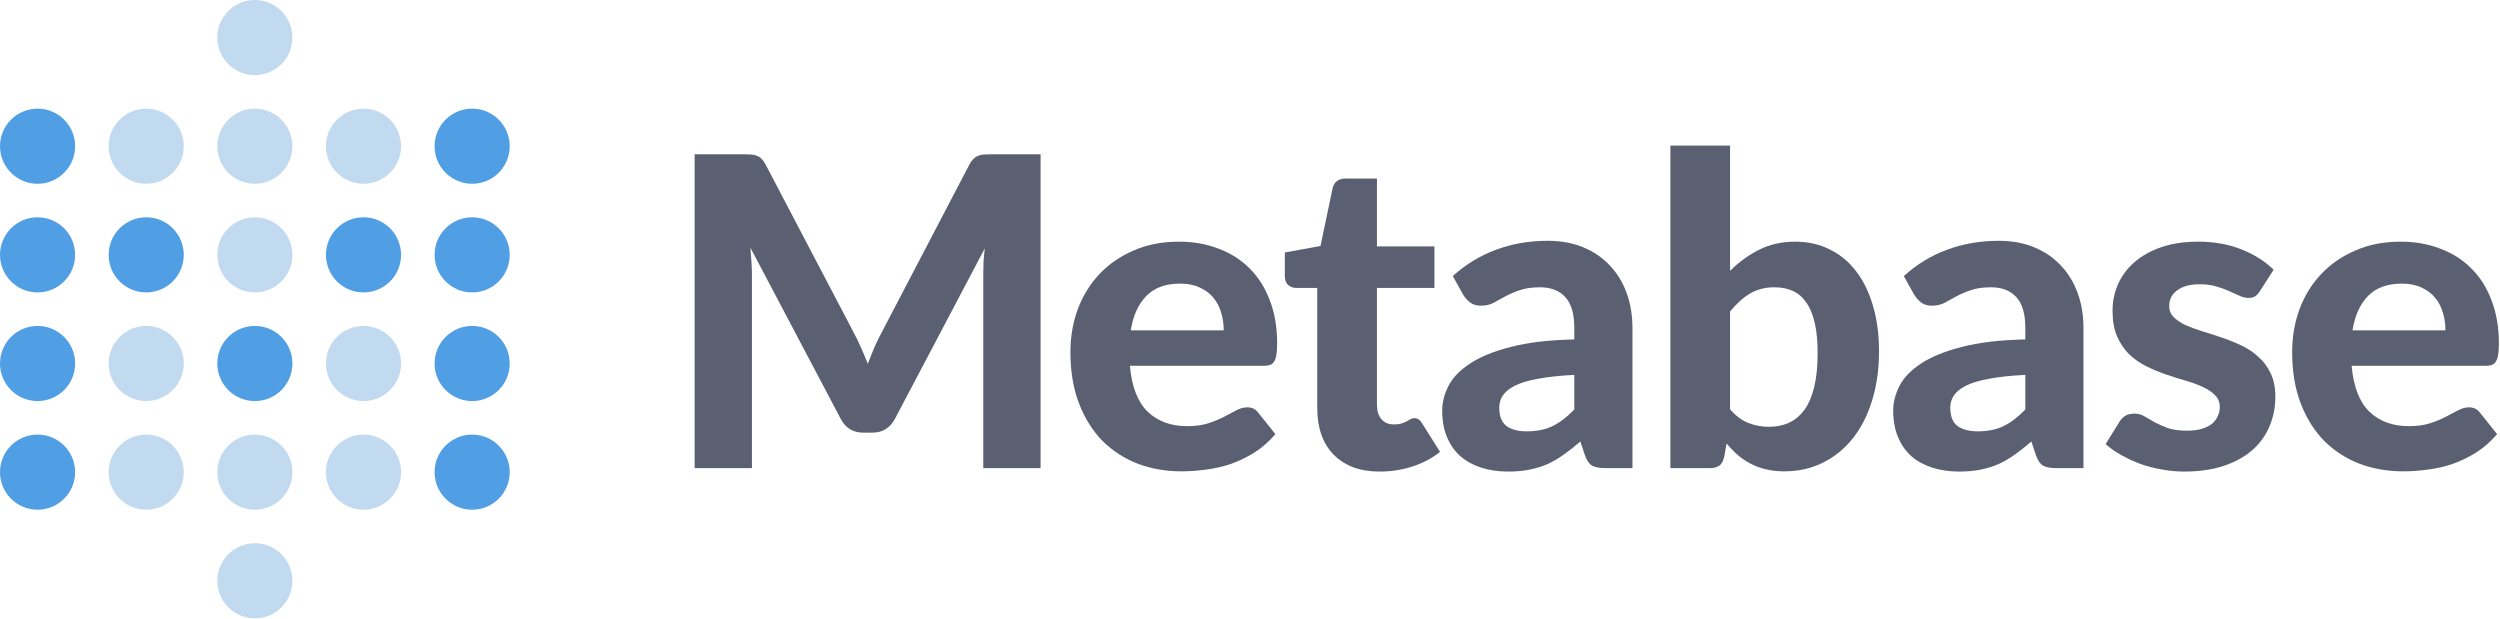
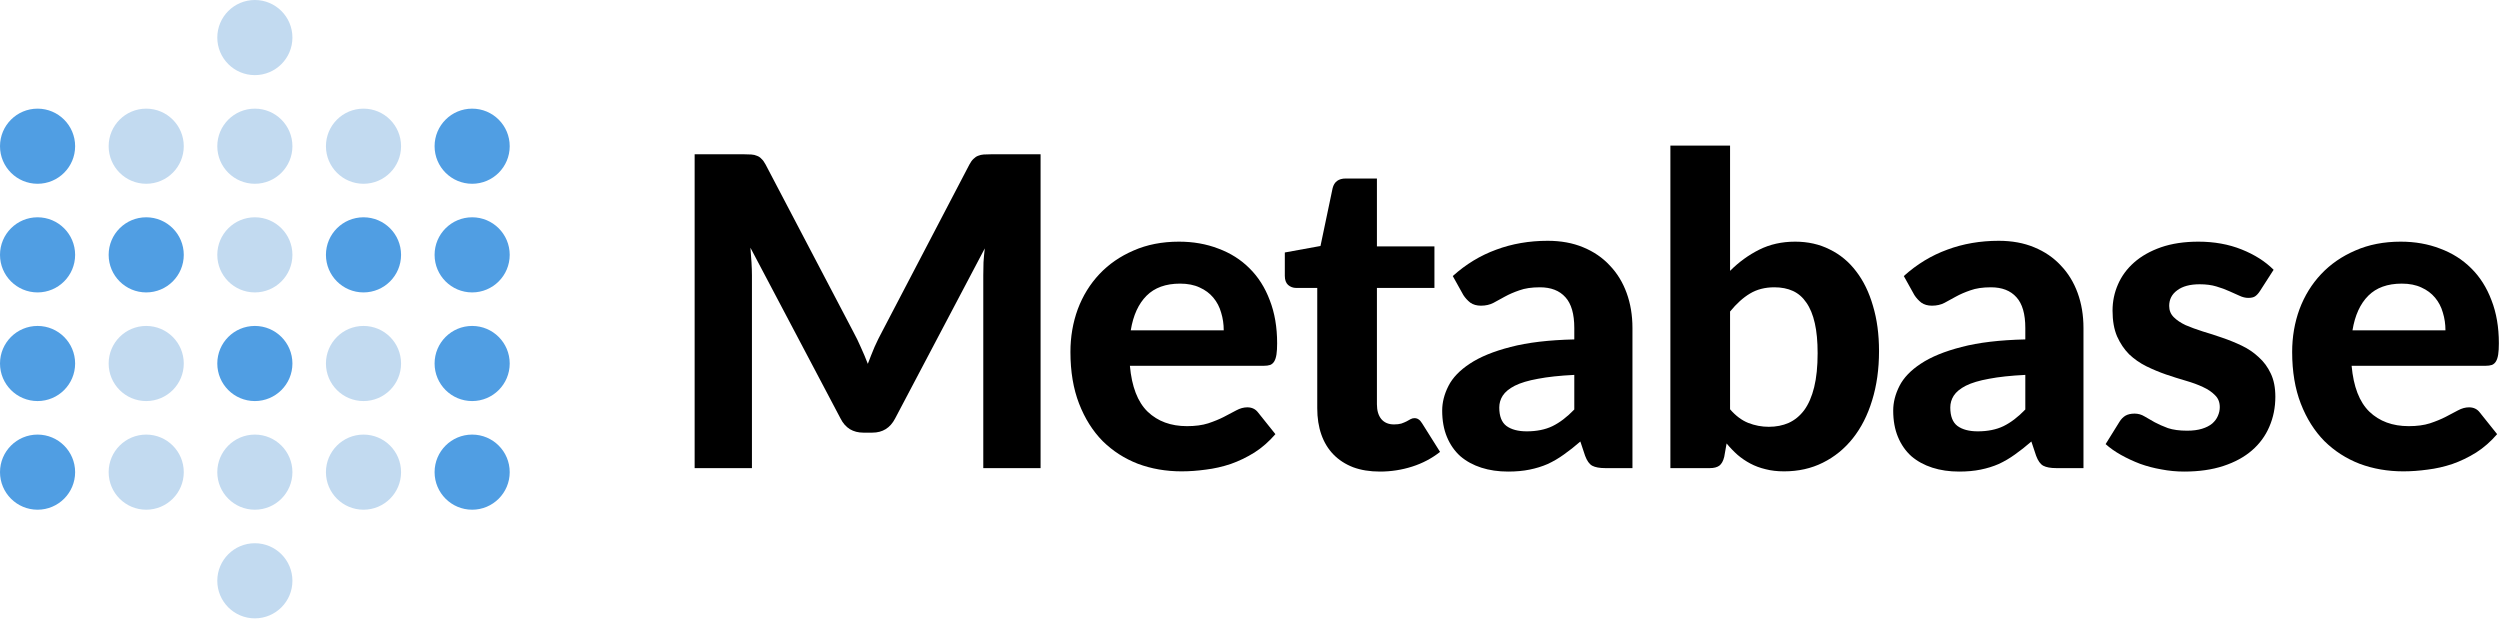
<svg xmlns="http://www.w3.org/2000/svg" width="1035" height="256" viewBox="0 0 1035 256" fill="none">
-   <path d="M430.799 63.873V193.797H407.079V114.016C407.079 112.345 407.109 110.554 407.168 108.644C407.288 106.734 407.467 104.793 407.705 102.824L370.558 173.292C368.529 177.172 365.396 179.113 361.16 179.113H357.4C355.311 179.113 353.462 178.635 351.85 177.68C350.239 176.665 348.956 175.203 348.001 173.292L310.675 102.555C310.854 104.644 311.003 106.674 311.123 108.644C311.242 110.554 311.302 112.345 311.302 114.016V193.797H287.581V63.873H307.99C309.124 63.873 310.138 63.903 311.033 63.963C311.928 64.022 312.704 64.201 313.361 64.5C314.077 64.739 314.703 65.157 315.24 65.754C315.837 66.291 316.404 67.067 316.941 68.082L353.283 137.386C354.416 139.476 355.461 141.625 356.415 143.833C357.43 146.042 358.385 148.31 359.28 150.638C360.175 148.251 361.1 145.923 362.055 143.654C363.069 141.386 364.143 139.207 365.277 137.118L401.35 68.082C401.887 67.067 402.454 66.291 403.051 65.754C403.647 65.157 404.274 64.739 404.93 64.5C405.647 64.201 406.422 64.022 407.258 63.963C408.153 63.903 409.197 63.873 410.391 63.873H430.799Z" fill="#5A6072" />
-   <path d="M506.624 136.76C506.624 134.193 506.266 131.745 505.549 129.417C504.893 127.089 503.819 125.03 502.327 123.239C500.835 121.448 498.955 120.045 496.688 119.031C494.42 117.956 491.705 117.419 488.542 117.419C482.635 117.419 478.01 119.09 474.668 122.433C471.326 125.776 469.148 130.551 468.134 136.76H506.624ZM467.776 151.444C468.551 160.1 470.998 166.428 475.116 170.427C479.293 174.427 484.723 176.426 491.407 176.426C494.808 176.426 497.732 176.038 500.179 175.262C502.685 174.427 504.863 173.531 506.713 172.576C508.623 171.561 510.323 170.666 511.815 169.89C513.367 169.054 514.888 168.636 516.38 168.636C518.29 168.636 519.782 169.353 520.856 170.785L528.017 179.739C525.391 182.784 522.497 185.321 519.334 187.35C516.171 189.32 512.889 190.902 509.488 192.096C506.087 193.23 502.655 194.006 499.194 194.424C495.733 194.902 492.391 195.14 489.169 195.14C482.724 195.14 476.697 194.096 471.088 192.006C465.538 189.857 460.675 186.724 456.497 182.605C452.38 178.426 449.128 173.263 446.741 167.114C444.354 160.966 443.16 153.832 443.16 145.714C443.16 139.446 444.175 133.536 446.204 127.985C448.292 122.433 451.276 117.598 455.155 113.479C459.033 109.36 463.748 106.107 469.297 103.719C474.847 101.272 481.113 100.048 488.095 100.048C494.003 100.048 499.433 101.003 504.386 102.913C509.398 104.764 513.695 107.48 517.275 111.061C520.916 114.643 523.72 119.06 525.689 124.313C527.718 129.507 528.733 135.446 528.733 142.132C528.733 143.983 528.643 145.505 528.464 146.699C528.285 147.893 527.987 148.848 527.569 149.564C527.151 150.28 526.585 150.788 525.868 151.086C525.152 151.325 524.227 151.444 523.094 151.444H467.776Z" fill="#5A6072" />
-   <path d="M571.3 195.23C567.122 195.23 563.423 194.633 560.2 193.439C556.978 192.186 554.263 190.425 552.055 188.156C549.847 185.888 548.176 183.142 547.042 179.918C545.908 176.695 545.341 173.054 545.341 168.994V119.21H536.659C535.346 119.21 534.212 118.792 533.257 117.956C532.362 117.12 531.915 115.867 531.915 114.195V104.525L546.684 101.839L551.697 77.931C552.353 75.245 554.173 73.902 557.157 73.902H570.046V102.018H593.856V119.21H570.046V167.383C570.046 169.949 570.643 171.979 571.837 173.471C573.09 174.964 574.85 175.71 577.118 175.71C578.311 175.71 579.326 175.591 580.161 175.352C580.997 175.053 581.713 174.755 582.31 174.456C582.906 174.098 583.443 173.8 583.921 173.561C584.458 173.263 584.995 173.113 585.532 173.113C586.248 173.113 586.845 173.292 587.322 173.651C587.8 173.949 588.277 174.486 588.754 175.262L596.184 187.082C592.782 189.768 588.933 191.798 584.637 193.17C580.34 194.543 575.895 195.23 571.3 195.23Z" fill="#5A6072" />
-   <path d="M651.758 155.205C645.731 155.504 640.718 156.041 636.72 156.817C632.722 157.533 629.529 158.488 627.142 159.682C624.815 160.876 623.144 162.249 622.129 163.801C621.175 165.293 620.697 166.935 620.697 168.726C620.697 172.307 621.682 174.844 623.651 176.337C625.68 177.829 628.485 178.575 632.065 178.575C636.183 178.575 639.733 177.859 642.717 176.426C645.76 174.934 648.774 172.636 651.758 169.532V155.205ZM601.452 114.285C606.883 109.39 612.88 105.749 619.444 103.361C626.008 100.913 633.109 99.69 640.748 99.69C646.238 99.69 651.131 100.585 655.428 102.376C659.784 104.167 663.454 106.674 666.437 109.897C669.481 113.061 671.808 116.852 673.419 121.269C675.031 125.686 675.836 130.522 675.836 135.775V193.797H664.558C662.23 193.797 660.44 193.469 659.187 192.812C657.994 192.156 657.009 190.783 656.233 188.693L654.264 182.784C651.937 184.813 649.669 186.604 647.461 188.156C645.313 189.708 643.075 191.021 640.748 192.096C638.42 193.111 635.914 193.887 633.229 194.424C630.603 194.961 627.649 195.23 624.367 195.23C620.309 195.23 616.61 194.693 613.268 193.618C609.926 192.544 607.032 190.962 604.585 188.873C602.198 186.724 600.348 184.067 599.036 180.903C597.723 177.74 597.066 174.098 597.066 169.979C597.066 166.577 597.932 163.174 599.662 159.772C601.393 156.369 604.347 153.295 608.524 150.549C612.761 147.743 618.37 145.445 625.352 143.654C632.393 141.804 641.195 140.759 651.758 140.52V135.775C651.758 129.984 650.534 125.746 648.088 123.06C645.641 120.314 642.12 118.941 637.525 118.941C634.124 118.941 631.289 119.359 629.022 120.195C626.754 120.971 624.755 121.836 623.025 122.791C621.354 123.687 619.772 124.552 618.28 125.388C616.789 126.164 615.058 126.552 613.089 126.552C611.358 126.552 609.896 126.134 608.703 125.298C607.569 124.403 606.614 123.358 605.838 122.164L601.452 114.285Z" fill="#5A6072" />
-   <path d="M716.245 169.442C718.572 172.128 721.078 174.009 723.764 175.083C726.509 176.158 729.343 176.695 732.267 176.695C735.311 176.695 738.056 176.158 740.502 175.083C743.009 173.949 745.157 172.188 746.947 169.8C748.737 167.353 750.11 164.189 751.065 160.309C752.02 156.429 752.497 151.743 752.497 146.251C752.497 141.356 752.109 137.207 751.333 133.805C750.557 130.343 749.394 127.507 747.842 125.298C746.35 123.09 744.501 121.478 742.293 120.463C740.085 119.448 737.519 118.941 734.595 118.941C730.716 118.941 727.344 119.807 724.48 121.538C721.675 123.209 718.93 125.686 716.245 128.97V169.442ZM716.245 112.136C719.885 108.495 723.913 105.57 728.329 103.361C732.745 101.152 737.698 100.048 743.188 100.048C748.499 100.048 753.273 101.122 757.51 103.271C761.806 105.361 765.446 108.375 768.43 112.315C771.473 116.255 773.801 121.03 775.412 126.641C777.083 132.193 777.918 138.431 777.918 145.356C777.918 152.817 776.963 159.622 775.054 165.771C773.204 171.86 770.548 177.083 767.087 181.441C763.626 185.798 759.479 189.171 754.645 191.559C749.871 193.946 744.53 195.14 738.623 195.14C735.758 195.14 733.192 194.842 730.925 194.245C728.657 193.708 726.568 192.932 724.659 191.917C722.749 190.902 720.989 189.708 719.378 188.335C717.767 186.903 716.245 185.321 714.813 183.59L713.828 189.141C713.41 190.872 712.724 192.096 711.769 192.812C710.815 193.469 709.532 193.797 707.92 193.797H691.54V60.292H716.245V112.136Z" fill="#5A6072" />
-   <path d="M838.479 155.205C832.452 155.504 827.44 156.041 823.442 156.817C819.443 157.533 816.251 158.488 813.864 159.682C811.537 160.876 809.866 162.249 808.851 163.801C807.896 165.293 807.419 166.935 807.419 168.726C807.419 172.307 808.404 174.844 810.373 176.337C812.402 177.829 815.207 178.575 818.787 178.575C822.904 178.575 826.455 177.859 829.439 176.426C832.482 174.934 835.496 172.636 838.479 169.532V155.205ZM788.174 114.285C793.604 109.39 799.602 105.749 806.166 103.361C812.73 100.913 819.831 99.69 827.47 99.69C832.96 99.69 837.853 100.585 842.149 102.376C846.506 104.167 850.176 106.674 853.159 109.897C856.203 113.061 858.53 116.852 860.141 121.269C861.752 125.686 862.558 130.522 862.558 135.775V193.797H851.279C848.952 193.797 847.162 193.469 845.909 192.812C844.715 192.156 843.731 190.783 842.955 188.693L840.986 182.784C838.658 184.813 836.391 186.604 834.183 188.156C832.035 189.708 829.797 191.021 827.47 192.096C825.142 193.111 822.636 193.887 819.951 194.424C817.325 194.961 814.371 195.23 811.089 195.23C807.031 195.23 803.331 194.693 799.99 193.618C796.648 192.544 793.754 190.962 791.307 188.873C788.92 186.724 787.07 184.067 785.757 180.903C784.444 177.74 783.788 174.098 783.788 169.979C783.788 166.577 784.653 163.174 786.384 159.772C788.114 156.369 791.068 153.295 795.245 150.549C799.482 147.743 805.092 145.445 812.074 143.654C819.115 141.804 827.917 140.759 838.479 140.52V135.775C838.479 129.984 837.256 125.746 834.809 123.06C832.363 120.314 828.842 118.941 824.247 118.941C820.846 118.941 818.011 119.359 815.744 120.195C813.476 120.971 811.477 121.836 809.746 122.791C808.075 123.687 806.494 124.552 805.002 125.388C803.51 126.164 801.78 126.552 799.811 126.552C798.08 126.552 796.618 126.134 795.424 125.298C794.291 124.403 793.336 123.358 792.56 122.164L788.174 114.285Z" fill="#5A6072" />
-   <path d="M935.638 120.463C934.982 121.478 934.296 122.224 933.579 122.702C932.923 123.12 931.998 123.328 930.805 123.328C929.611 123.328 928.388 123.03 927.135 122.433C925.882 121.836 924.479 121.209 922.928 120.553C921.376 119.836 919.586 119.18 917.557 118.583C915.588 117.986 913.29 117.687 910.665 117.687C906.666 117.687 903.563 118.523 901.355 120.195C899.147 121.806 898.044 123.955 898.044 126.641C898.044 128.492 898.67 130.044 899.923 131.298C901.176 132.551 902.817 133.656 904.846 134.611C906.935 135.506 909.292 136.372 911.918 137.207C914.543 137.983 917.229 138.849 919.974 139.804C922.778 140.759 925.494 141.863 928.119 143.117C930.745 144.371 933.072 145.953 935.101 147.863C937.19 149.713 938.861 151.982 940.114 154.668C941.367 157.294 941.994 160.488 941.994 164.249C941.994 168.726 941.158 172.875 939.487 176.695C937.876 180.456 935.489 183.709 932.326 186.455C929.164 189.201 925.225 191.35 920.511 192.902C915.797 194.454 910.366 195.23 904.22 195.23C901.057 195.23 897.924 194.931 894.821 194.334C891.718 193.797 888.764 193.021 885.96 192.006C883.155 190.932 880.529 189.708 878.083 188.335C875.636 186.962 873.517 185.47 871.727 183.858L877.456 174.635C878.112 173.561 878.918 172.725 879.873 172.128C880.887 171.531 882.17 171.233 883.722 171.233C885.214 171.233 886.586 171.621 887.839 172.397C889.092 173.113 890.495 173.919 892.046 174.815C893.598 175.65 895.418 176.456 897.506 177.232C899.655 177.949 902.31 178.307 905.473 178.307C907.86 178.307 909.919 178.038 911.649 177.501C913.38 176.964 914.782 176.247 915.856 175.352C916.93 174.397 917.706 173.352 918.184 172.218C918.721 171.024 918.989 169.8 918.989 168.547C918.989 166.517 918.333 164.876 917.02 163.622C915.767 162.309 914.096 161.174 912.007 160.219C909.978 159.264 907.621 158.399 904.936 157.623C902.251 156.847 899.506 155.981 896.701 155.026C893.956 154.071 891.241 152.937 888.555 151.623C885.93 150.31 883.573 148.669 881.484 146.699C879.455 144.669 877.784 142.192 876.471 139.267C875.218 136.342 874.592 132.79 874.592 128.611C874.592 124.791 875.338 121.179 876.829 117.777C878.321 114.315 880.559 111.27 883.543 108.644C886.526 106.017 890.226 103.928 894.642 102.376C899.118 100.824 904.279 100.048 910.128 100.048C916.692 100.048 922.659 101.122 928.03 103.271C933.4 105.42 937.816 108.226 941.277 111.688L935.638 120.463Z" fill="#5A6072" />
-   <path d="M1012.42 136.76C1012.42 134.193 1012.06 131.745 1011.34 129.417C1010.69 127.089 1009.61 125.03 1008.12 123.239C1006.63 121.448 1004.75 120.045 1002.48 119.031C1000.21 117.956 997.499 117.419 994.337 117.419C988.429 117.419 983.804 119.09 980.462 122.433C977.121 125.776 974.942 130.551 973.928 136.76H1012.42ZM973.57 151.444C974.346 160.1 976.792 166.428 980.91 170.427C985.087 174.427 990.517 176.426 997.201 176.426C1000.6 176.426 1003.53 176.038 1005.97 175.262C1008.48 174.427 1010.66 173.531 1012.51 172.576C1014.42 171.561 1016.12 170.666 1017.61 169.89C1019.16 169.054 1020.68 168.636 1022.17 168.636C1024.08 168.636 1025.58 169.353 1026.65 170.785L1033.81 179.739C1031.19 182.784 1028.29 185.321 1025.13 187.35C1021.97 189.32 1018.68 190.902 1015.28 192.096C1011.88 193.23 1008.45 194.006 1004.99 194.424C1001.53 194.902 998.186 195.14 994.963 195.14C988.518 195.14 982.491 194.096 976.882 192.006C971.332 189.857 966.469 186.724 962.292 182.605C958.174 178.426 954.922 173.263 952.535 167.114C950.148 160.966 948.954 153.832 948.954 145.714C948.954 139.446 949.969 133.536 951.998 127.985C954.086 122.433 957.07 117.598 960.949 113.479C964.828 109.36 969.542 106.107 975.092 103.719C980.641 101.272 986.907 100.048 993.889 100.048C999.797 100.048 1005.23 101.003 1010.18 102.913C1015.19 104.764 1019.49 107.48 1023.07 111.061C1026.71 114.643 1029.51 119.06 1031.48 124.313C1033.51 129.507 1034.53 135.446 1034.53 142.132C1034.53 143.983 1034.44 145.505 1034.26 146.699C1034.08 147.893 1033.78 148.848 1033.36 149.564C1032.95 150.28 1032.38 150.788 1031.66 151.086C1030.95 151.325 1030.02 151.444 1028.89 151.444H973.57Z" fill="#5A6072" />
+   <path d="M430.799 63.873V193.797H407.079V114.016C407.079 112.345 407.109 110.554 407.168 108.644C407.288 106.734 407.467 104.793 407.705 102.824L370.558 173.292C368.529 177.172 365.396 179.113 361.16 179.113H357.4C355.311 179.113 353.462 178.635 351.85 177.68C350.239 176.665 348.956 175.203 348.001 173.292L310.675 102.555C310.854 104.644 311.003 106.674 311.123 108.644C311.242 110.554 311.302 112.345 311.302 114.016V193.797H287.581V63.873H307.99C309.124 63.873 310.138 63.903 311.033 63.963C311.928 64.022 312.704 64.201 313.361 64.5C314.077 64.739 314.703 65.157 315.24 65.754C315.837 66.291 316.404 67.067 316.941 68.082L353.283 137.386C354.416 139.476 355.461 141.625 356.415 143.833C357.43 146.042 358.385 148.31 359.28 150.638C360.175 148.251 361.1 145.923 362.055 143.654C363.069 141.386 364.143 139.207 365.277 137.118L401.35 68.082C401.887 67.067 402.454 66.291 403.051 65.754C403.647 65.157 404.274 64.739 404.93 64.5C405.647 64.201 406.422 64.022 407.258 63.963C408.153 63.903 409.197 63.873 410.391 63.873H430.799Z" fill="currentColor" />
+   <path d="M506.624 136.76C506.624 134.193 506.266 131.745 505.549 129.417C504.893 127.089 503.819 125.03 502.327 123.239C500.835 121.448 498.955 120.045 496.688 119.031C494.42 117.956 491.705 117.419 488.542 117.419C482.635 117.419 478.01 119.09 474.668 122.433C471.326 125.776 469.148 130.551 468.134 136.76H506.624ZM467.776 151.444C468.551 160.1 470.998 166.428 475.116 170.427C479.293 174.427 484.723 176.426 491.407 176.426C494.808 176.426 497.732 176.038 500.179 175.262C502.685 174.427 504.863 173.531 506.713 172.576C508.623 171.561 510.323 170.666 511.815 169.89C513.367 169.054 514.888 168.636 516.38 168.636C518.29 168.636 519.782 169.353 520.856 170.785L528.017 179.739C525.391 182.784 522.497 185.321 519.334 187.35C516.171 189.32 512.889 190.902 509.488 192.096C506.087 193.23 502.655 194.006 499.194 194.424C495.733 194.902 492.391 195.14 489.169 195.14C482.724 195.14 476.697 194.096 471.088 192.006C465.538 189.857 460.675 186.724 456.497 182.605C452.38 178.426 449.128 173.263 446.741 167.114C444.354 160.966 443.16 153.832 443.16 145.714C443.16 139.446 444.175 133.536 446.204 127.985C448.292 122.433 451.276 117.598 455.155 113.479C459.033 109.36 463.748 106.107 469.297 103.719C474.847 101.272 481.113 100.048 488.095 100.048C494.003 100.048 499.433 101.003 504.386 102.913C509.398 104.764 513.695 107.48 517.275 111.061C520.916 114.643 523.72 119.06 525.689 124.313C527.718 129.507 528.733 135.446 528.733 142.132C528.733 143.983 528.643 145.505 528.464 146.699C528.285 147.893 527.987 148.848 527.569 149.564C527.151 150.28 526.585 150.788 525.868 151.086C525.152 151.325 524.227 151.444 523.094 151.444H467.776Z" fill="currentColor" />
+   <path d="M571.3 195.23C567.122 195.23 563.423 194.633 560.2 193.439C556.978 192.186 554.263 190.425 552.055 188.156C549.847 185.888 548.176 183.142 547.042 179.918C545.908 176.695 545.341 173.054 545.341 168.994V119.21H536.659C535.346 119.21 534.212 118.792 533.257 117.956C532.362 117.12 531.915 115.867 531.915 114.195V104.525L546.684 101.839L551.697 77.931C552.353 75.245 554.173 73.902 557.157 73.902H570.046V102.018H593.856V119.21H570.046V167.383C570.046 169.949 570.643 171.979 571.837 173.471C573.09 174.964 574.85 175.71 577.118 175.71C578.311 175.71 579.326 175.591 580.161 175.352C580.997 175.053 581.713 174.755 582.31 174.456C582.906 174.098 583.443 173.8 583.921 173.561C584.458 173.263 584.995 173.113 585.532 173.113C586.248 173.113 586.845 173.292 587.322 173.651C587.8 173.949 588.277 174.486 588.754 175.262L596.184 187.082C592.782 189.768 588.933 191.798 584.637 193.17C580.34 194.543 575.895 195.23 571.3 195.23Z" fill="currentColor" />
+   <path d="M651.758 155.205C645.731 155.504 640.718 156.041 636.72 156.817C632.722 157.533 629.529 158.488 627.142 159.682C624.815 160.876 623.144 162.249 622.129 163.801C621.175 165.293 620.697 166.935 620.697 168.726C620.697 172.307 621.682 174.844 623.651 176.337C625.68 177.829 628.485 178.575 632.065 178.575C636.183 178.575 639.733 177.859 642.717 176.426C645.76 174.934 648.774 172.636 651.758 169.532V155.205ZM601.452 114.285C606.883 109.39 612.88 105.749 619.444 103.361C626.008 100.913 633.109 99.69 640.748 99.69C646.238 99.69 651.131 100.585 655.428 102.376C659.784 104.167 663.454 106.674 666.437 109.897C669.481 113.061 671.808 116.852 673.419 121.269C675.031 125.686 675.836 130.522 675.836 135.775V193.797H664.558C662.23 193.797 660.44 193.469 659.187 192.812C657.994 192.156 657.009 190.783 656.233 188.693L654.264 182.784C651.937 184.813 649.669 186.604 647.461 188.156C645.313 189.708 643.075 191.021 640.748 192.096C638.42 193.111 635.914 193.887 633.229 194.424C630.603 194.961 627.649 195.23 624.367 195.23C620.309 195.23 616.61 194.693 613.268 193.618C609.926 192.544 607.032 190.962 604.585 188.873C602.198 186.724 600.348 184.067 599.036 180.903C597.723 177.74 597.066 174.098 597.066 169.979C597.066 166.577 597.932 163.174 599.662 159.772C601.393 156.369 604.347 153.295 608.524 150.549C612.761 147.743 618.37 145.445 625.352 143.654C632.393 141.804 641.195 140.759 651.758 140.52V135.775C651.758 129.984 650.534 125.746 648.088 123.06C645.641 120.314 642.12 118.941 637.525 118.941C634.124 118.941 631.289 119.359 629.022 120.195C626.754 120.971 624.755 121.836 623.025 122.791C621.354 123.687 619.772 124.552 618.28 125.388C616.789 126.164 615.058 126.552 613.089 126.552C611.358 126.552 609.896 126.134 608.703 125.298C607.569 124.403 606.614 123.358 605.838 122.164L601.452 114.285Z" fill="currentColor" />
+   <path d="M716.245 169.442C718.572 172.128 721.078 174.009 723.764 175.083C726.509 176.158 729.343 176.695 732.267 176.695C735.311 176.695 738.056 176.158 740.502 175.083C743.009 173.949 745.157 172.188 746.947 169.8C748.737 167.353 750.11 164.189 751.065 160.309C752.02 156.429 752.497 151.743 752.497 146.251C752.497 141.356 752.109 137.207 751.333 133.805C750.557 130.343 749.394 127.507 747.842 125.298C746.35 123.09 744.501 121.478 742.293 120.463C740.085 119.448 737.519 118.941 734.595 118.941C730.716 118.941 727.344 119.807 724.48 121.538C721.675 123.209 718.93 125.686 716.245 128.97V169.442ZM716.245 112.136C719.885 108.495 723.913 105.57 728.329 103.361C732.745 101.152 737.698 100.048 743.188 100.048C748.499 100.048 753.273 101.122 757.51 103.271C761.806 105.361 765.446 108.375 768.43 112.315C771.473 116.255 773.801 121.03 775.412 126.641C777.083 132.193 777.918 138.431 777.918 145.356C777.918 152.817 776.963 159.622 775.054 165.771C773.204 171.86 770.548 177.083 767.087 181.441C763.626 185.798 759.479 189.171 754.645 191.559C749.871 193.946 744.53 195.14 738.623 195.14C735.758 195.14 733.192 194.842 730.925 194.245C728.657 193.708 726.568 192.932 724.659 191.917C722.749 190.902 720.989 189.708 719.378 188.335C717.767 186.903 716.245 185.321 714.813 183.59L713.828 189.141C713.41 190.872 712.724 192.096 711.769 192.812C710.815 193.469 709.532 193.797 707.92 193.797H691.54V60.292H716.245V112.136Z" fill="currentColor" />
+   <path d="M838.479 155.205C832.452 155.504 827.44 156.041 823.442 156.817C819.443 157.533 816.251 158.488 813.864 159.682C811.537 160.876 809.866 162.249 808.851 163.801C807.896 165.293 807.419 166.935 807.419 168.726C807.419 172.307 808.404 174.844 810.373 176.337C812.402 177.829 815.207 178.575 818.787 178.575C822.904 178.575 826.455 177.859 829.439 176.426C832.482 174.934 835.496 172.636 838.479 169.532V155.205ZM788.174 114.285C793.604 109.39 799.602 105.749 806.166 103.361C812.73 100.913 819.831 99.69 827.47 99.69C832.96 99.69 837.853 100.585 842.149 102.376C846.506 104.167 850.176 106.674 853.159 109.897C856.203 113.061 858.53 116.852 860.141 121.269C861.752 125.686 862.558 130.522 862.558 135.775V193.797H851.279C848.952 193.797 847.162 193.469 845.909 192.812C844.715 192.156 843.731 190.783 842.955 188.693L840.986 182.784C838.658 184.813 836.391 186.604 834.183 188.156C832.035 189.708 829.797 191.021 827.47 192.096C825.142 193.111 822.636 193.887 819.951 194.424C817.325 194.961 814.371 195.23 811.089 195.23C807.031 195.23 803.331 194.693 799.99 193.618C796.648 192.544 793.754 190.962 791.307 188.873C788.92 186.724 787.07 184.067 785.757 180.903C784.444 177.74 783.788 174.098 783.788 169.979C783.788 166.577 784.653 163.174 786.384 159.772C788.114 156.369 791.068 153.295 795.245 150.549C799.482 147.743 805.092 145.445 812.074 143.654C819.115 141.804 827.917 140.759 838.479 140.52V135.775C838.479 129.984 837.256 125.746 834.809 123.06C832.363 120.314 828.842 118.941 824.247 118.941C820.846 118.941 818.011 119.359 815.744 120.195C813.476 120.971 811.477 121.836 809.746 122.791C808.075 123.687 806.494 124.552 805.002 125.388C803.51 126.164 801.78 126.552 799.811 126.552C798.08 126.552 796.618 126.134 795.424 125.298C794.291 124.403 793.336 123.358 792.56 122.164L788.174 114.285Z" fill="currentColor" />
+   <path d="M935.638 120.463C934.982 121.478 934.296 122.224 933.579 122.702C932.923 123.12 931.998 123.328 930.805 123.328C929.611 123.328 928.388 123.03 927.135 122.433C925.882 121.836 924.479 121.209 922.928 120.553C921.376 119.836 919.586 119.18 917.557 118.583C915.588 117.986 913.29 117.687 910.665 117.687C906.666 117.687 903.563 118.523 901.355 120.195C899.147 121.806 898.044 123.955 898.044 126.641C898.044 128.492 898.67 130.044 899.923 131.298C901.176 132.551 902.817 133.656 904.846 134.611C906.935 135.506 909.292 136.372 911.918 137.207C914.543 137.983 917.229 138.849 919.974 139.804C922.778 140.759 925.494 141.863 928.119 143.117C930.745 144.371 933.072 145.953 935.101 147.863C937.19 149.713 938.861 151.982 940.114 154.668C941.367 157.294 941.994 160.488 941.994 164.249C941.994 168.726 941.158 172.875 939.487 176.695C937.876 180.456 935.489 183.709 932.326 186.455C929.164 189.201 925.225 191.35 920.511 192.902C915.797 194.454 910.366 195.23 904.22 195.23C901.057 195.23 897.924 194.931 894.821 194.334C891.718 193.797 888.764 193.021 885.96 192.006C883.155 190.932 880.529 189.708 878.083 188.335C875.636 186.962 873.517 185.47 871.727 183.858L877.456 174.635C878.112 173.561 878.918 172.725 879.873 172.128C880.887 171.531 882.17 171.233 883.722 171.233C885.214 171.233 886.586 171.621 887.839 172.397C889.092 173.113 890.495 173.919 892.046 174.815C893.598 175.65 895.418 176.456 897.506 177.232C899.655 177.949 902.31 178.307 905.473 178.307C907.86 178.307 909.919 178.038 911.649 177.501C913.38 176.964 914.782 176.247 915.856 175.352C916.93 174.397 917.706 173.352 918.184 172.218C918.721 171.024 918.989 169.8 918.989 168.547C918.989 166.517 918.333 164.876 917.02 163.622C915.767 162.309 914.096 161.174 912.007 160.219C909.978 159.264 907.621 158.399 904.936 157.623C902.251 156.847 899.506 155.981 896.701 155.026C893.956 154.071 891.241 152.937 888.555 151.623C885.93 150.31 883.573 148.669 881.484 146.699C879.455 144.669 877.784 142.192 876.471 139.267C875.218 136.342 874.592 132.79 874.592 128.611C874.592 124.791 875.338 121.179 876.829 117.777C878.321 114.315 880.559 111.27 883.543 108.644C886.526 106.017 890.226 103.928 894.642 102.376C899.118 100.824 904.279 100.048 910.128 100.048C916.692 100.048 922.659 101.122 928.03 103.271C933.4 105.42 937.816 108.226 941.277 111.688L935.638 120.463Z" fill="currentColor" />
+   <path d="M1012.42 136.76C1012.42 134.193 1012.06 131.745 1011.34 129.417C1010.69 127.089 1009.61 125.03 1008.12 123.239C1006.63 121.448 1004.75 120.045 1002.48 119.031C1000.21 117.956 997.499 117.419 994.337 117.419C988.429 117.419 983.804 119.09 980.462 122.433C977.121 125.776 974.942 130.551 973.928 136.76H1012.42ZM973.57 151.444C974.346 160.1 976.792 166.428 980.91 170.427C985.087 174.427 990.517 176.426 997.201 176.426C1000.6 176.426 1003.53 176.038 1005.97 175.262C1008.48 174.427 1010.66 173.531 1012.51 172.576C1014.42 171.561 1016.12 170.666 1017.61 169.89C1019.16 169.054 1020.68 168.636 1022.17 168.636C1024.08 168.636 1025.58 169.353 1026.65 170.785L1033.81 179.739C1031.19 182.784 1028.29 185.321 1025.13 187.35C1021.97 189.32 1018.68 190.902 1015.28 192.096C1011.88 193.23 1008.45 194.006 1004.99 194.424C1001.53 194.902 998.186 195.14 994.963 195.14C988.518 195.14 982.491 194.096 976.882 192.006C971.332 189.857 966.469 186.724 962.292 182.605C958.174 178.426 954.922 173.263 952.535 167.114C950.148 160.966 948.954 153.832 948.954 145.714C948.954 139.446 949.969 133.536 951.998 127.985C954.086 122.433 957.07 117.598 960.949 113.479C964.828 109.36 969.542 106.107 975.092 103.719C980.641 101.272 986.907 100.048 993.889 100.048C999.797 100.048 1005.23 101.003 1010.18 102.913C1015.19 104.764 1019.49 107.48 1023.07 111.061C1026.71 114.643 1029.51 119.06 1031.48 124.313C1033.51 129.507 1034.53 135.446 1034.53 142.132C1034.53 143.983 1034.44 145.505 1034.26 146.699C1034.08 147.893 1033.78 148.848 1033.36 149.564C1032.95 150.28 1032.38 150.788 1031.66 151.086C1030.95 151.325 1030.02 151.444 1028.89 151.444H973.57Z" fill="currentColor" />
  <path fill-rule="evenodd" clip-rule="evenodd" d="M15.551 76.082C24.14 76.082 31.103 69.12 31.103 60.531C31.103 51.942 24.14 44.979 15.551 44.979C6.963 44.979 0 51.942 0 60.531C0 69.12 6.963 76.082 15.551 76.082Z" fill="#509EE3" />
  <path fill-rule="evenodd" clip-rule="evenodd" d="M15.551 121.062C24.14 121.062 31.103 114.099 31.103 105.51C31.103 96.921 24.14 89.959 15.551 89.959C6.963 89.959 0 96.921 0 105.51C0 114.099 6.963 121.062 15.551 121.062Z" fill="#509EE3" />
  <path fill-rule="evenodd" clip-rule="evenodd" d="M60.531 121.062C69.12 121.062 76.082 114.099 76.082 105.51C76.082 96.921 69.12 89.959 60.531 89.959C51.942 89.959 44.98 96.921 44.98 105.51C44.98 114.099 51.942 121.062 60.531 121.062Z" fill="#509EE3" />
  <path fill-rule="evenodd" clip-rule="evenodd" d="M195.469 76.082C204.058 76.082 211.021 69.12 211.021 60.531C211.021 51.942 204.058 44.979 195.469 44.979C186.88 44.979 179.918 51.942 179.918 60.531C179.918 69.12 186.88 76.082 195.469 76.082Z" fill="#509EE3" />
  <path fill-rule="evenodd" clip-rule="evenodd" d="M150.49 121.062C159.079 121.062 166.041 114.099 166.041 105.51C166.041 96.921 159.079 89.959 150.49 89.959C141.901 89.959 134.938 96.921 134.938 105.51C134.938 114.099 141.901 121.062 150.49 121.062Z" fill="#509EE3" />
  <path fill-rule="evenodd" clip-rule="evenodd" d="M105.51 166.041C114.099 166.041 121.062 159.079 121.062 150.49C121.062 141.901 114.099 134.938 105.51 134.938C96.921 134.938 89.959 141.901 89.959 150.49C89.959 159.079 96.921 166.041 105.51 166.041Z" fill="#509EE3" />
  <path fill-rule="evenodd" clip-rule="evenodd" d="M195.469 121.062C204.058 121.062 211.021 114.099 211.021 105.51C211.021 96.921 204.058 89.959 195.469 89.959C186.88 89.959 179.918 96.921 179.918 105.51C179.918 114.099 186.88 121.062 195.469 121.062Z" fill="#509EE3" />
  <path fill-rule="evenodd" clip-rule="evenodd" d="M15.551 166.041C24.14 166.041 31.103 159.079 31.103 150.49C31.103 141.901 24.14 134.938 15.551 134.938C6.963 134.938 0 141.901 0 150.49C0 159.079 6.963 166.041 15.551 166.041Z" fill="#509EE3" />
  <path fill-rule="evenodd" clip-rule="evenodd" d="M195.469 166.041C204.058 166.041 211.021 159.079 211.021 150.49C211.021 141.901 204.058 134.938 195.469 134.938C186.88 134.938 179.918 141.901 179.918 150.49C179.918 159.079 186.88 166.041 195.469 166.041Z" fill="#509EE3" />
  <path fill-rule="evenodd" clip-rule="evenodd" d="M15.551 211.021C24.14 211.021 31.103 204.058 31.103 195.469C31.103 186.88 24.14 179.918 15.551 179.918C6.963 179.918 0 186.88 0 195.469C0 204.058 6.963 211.021 15.551 211.021Z" fill="#509EE3" />
  <path fill-rule="evenodd" clip-rule="evenodd" d="M195.469 211.021C204.058 211.021 211.021 204.058 211.021 195.469C211.021 186.88 204.058 179.918 195.469 179.918C186.88 179.918 179.918 186.88 179.918 195.469C179.918 204.058 186.88 211.021 195.469 211.021Z" fill="#509EE3" />
  <path fill-rule="evenodd" clip-rule="evenodd" d="M60.531 76.082C69.12 76.082 76.082 69.12 76.082 60.531C76.082 51.942 69.12 44.979 60.531 44.979C51.942 44.979 44.98 51.942 44.98 60.531C44.98 69.12 51.942 76.082 60.531 76.082Z" fill="#C2DAF0" />
  <path fill-rule="evenodd" clip-rule="evenodd" d="M105.51 76.082C114.099 76.082 121.062 69.12 121.062 60.531C121.062 51.942 114.099 44.979 105.51 44.979C96.921 44.979 89.959 51.942 89.959 60.531C89.959 69.12 96.921 76.082 105.51 76.082Z" fill="#C2DAF0" />
  <path fill-rule="evenodd" clip-rule="evenodd" d="M105.51 31.103C114.099 31.103 121.062 24.14 121.062 15.551C121.062 6.963 114.099 0 105.51 0C96.921 0 89.959 6.963 89.959 15.551C89.959 24.14 96.921 31.103 105.51 31.103Z" fill="#C2DAF0" />
  <path fill-rule="evenodd" clip-rule="evenodd" d="M105.51 121.062C114.099 121.062 121.062 114.099 121.062 105.51C121.062 96.921 114.099 89.959 105.51 89.959C96.921 89.959 89.959 96.921 89.959 105.51C89.959 114.099 96.921 121.062 105.51 121.062Z" fill="#C2DAF0" />
  <path fill-rule="evenodd" clip-rule="evenodd" d="M150.49 76.082C159.079 76.082 166.041 69.12 166.041 60.531C166.041 51.942 159.079 44.979 150.49 44.979C141.901 44.979 134.938 51.942 134.938 60.531C134.938 69.12 141.901 76.082 150.49 76.082Z" fill="#C2DAF0" />
  <path fill-rule="evenodd" clip-rule="evenodd" d="M60.531 166.041C69.12 166.041 76.082 159.079 76.082 150.49C76.082 141.901 69.12 134.938 60.531 134.938C51.942 134.938 44.98 141.901 44.98 150.49C44.98 159.079 51.942 166.041 60.531 166.041Z" fill="#C2DAF0" />
  <path fill-rule="evenodd" clip-rule="evenodd" d="M150.49 166.041C159.079 166.041 166.041 159.079 166.041 150.49C166.041 141.901 159.079 134.938 150.49 134.938C141.901 134.938 134.938 141.901 134.938 150.49C134.938 159.079 141.901 166.041 150.49 166.041Z" fill="#C2DAF0" />
  <path fill-rule="evenodd" clip-rule="evenodd" d="M60.531 211.021C69.12 211.021 76.082 204.058 76.082 195.469C76.082 186.88 69.12 179.918 60.531 179.918C51.942 179.918 44.98 186.88 44.98 195.469C44.98 204.058 51.942 211.021 60.531 211.021Z" fill="#C2DAF0" />
  <path fill-rule="evenodd" clip-rule="evenodd" d="M105.51 211.021C114.099 211.021 121.062 204.058 121.062 195.469C121.062 186.88 114.099 179.918 105.51 179.918C96.921 179.918 89.959 186.88 89.959 195.469C89.959 204.058 96.921 211.021 105.51 211.021Z" fill="#C2DAF0" />
  <path fill-rule="evenodd" clip-rule="evenodd" d="M105.51 256C114.099 256 121.062 249.037 121.062 240.449C121.062 231.86 114.099 224.897 105.51 224.897C96.921 224.897 89.959 231.86 89.959 240.449C89.959 249.037 96.921 256 105.51 256Z" fill="#C2DAF0" />
  <path fill-rule="evenodd" clip-rule="evenodd" d="M150.49 211.021C159.079 211.021 166.041 204.058 166.041 195.469C166.041 186.88 159.079 179.918 150.49 179.918C141.901 179.918 134.938 186.88 134.938 195.469C134.938 204.058 141.901 211.021 150.49 211.021Z" fill="#C2DAF0" />
</svg>
